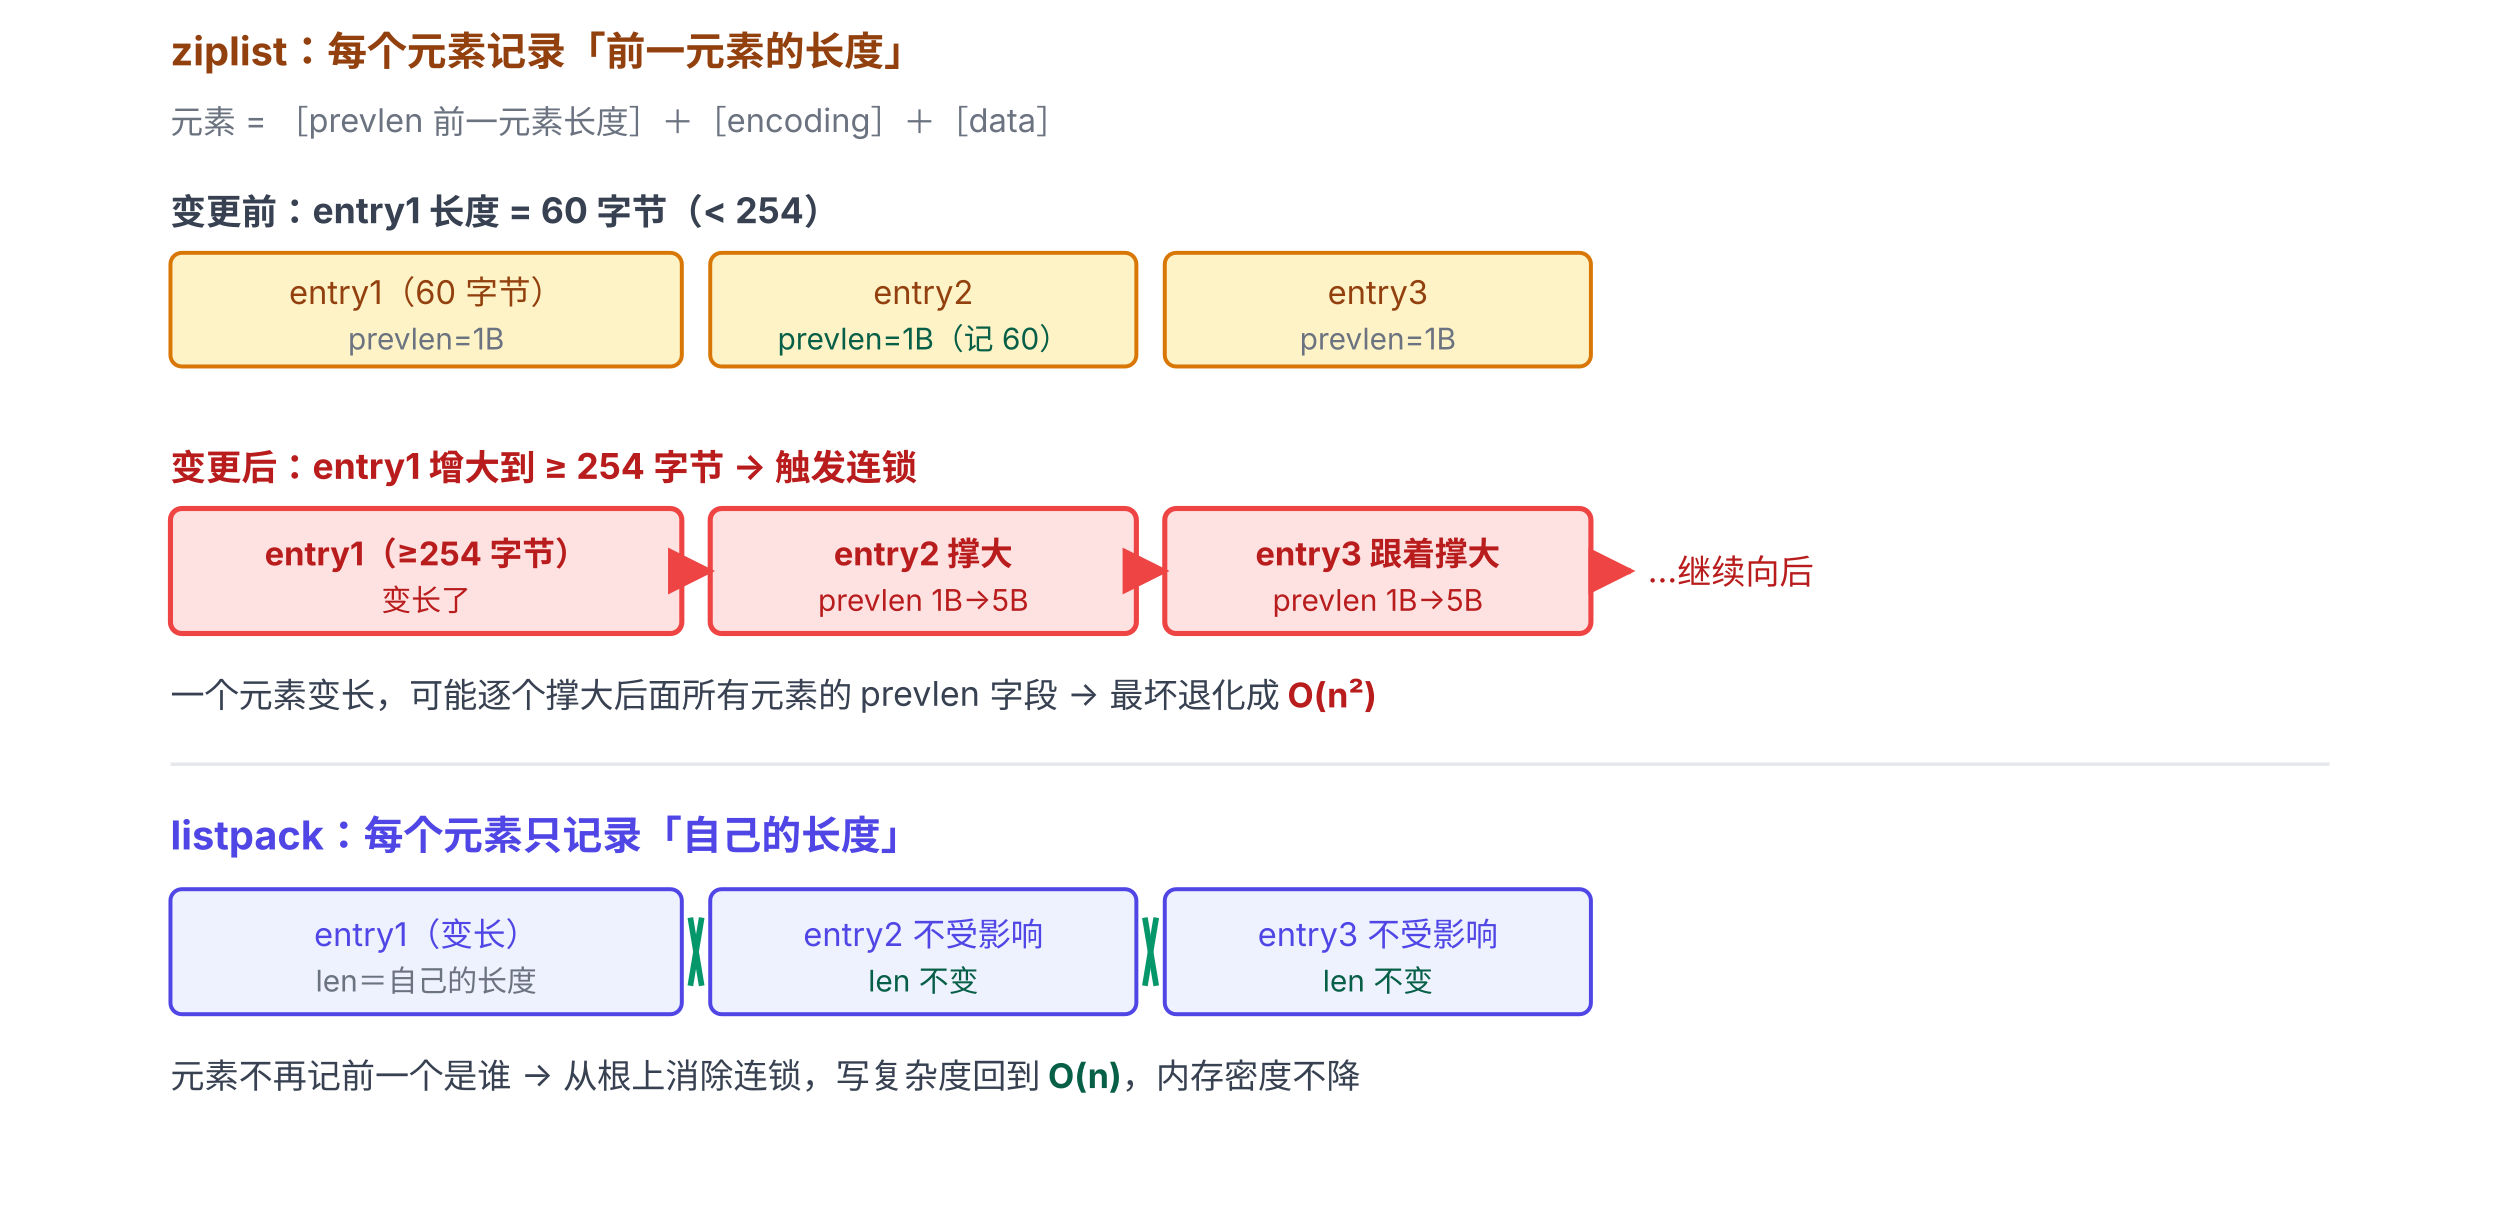
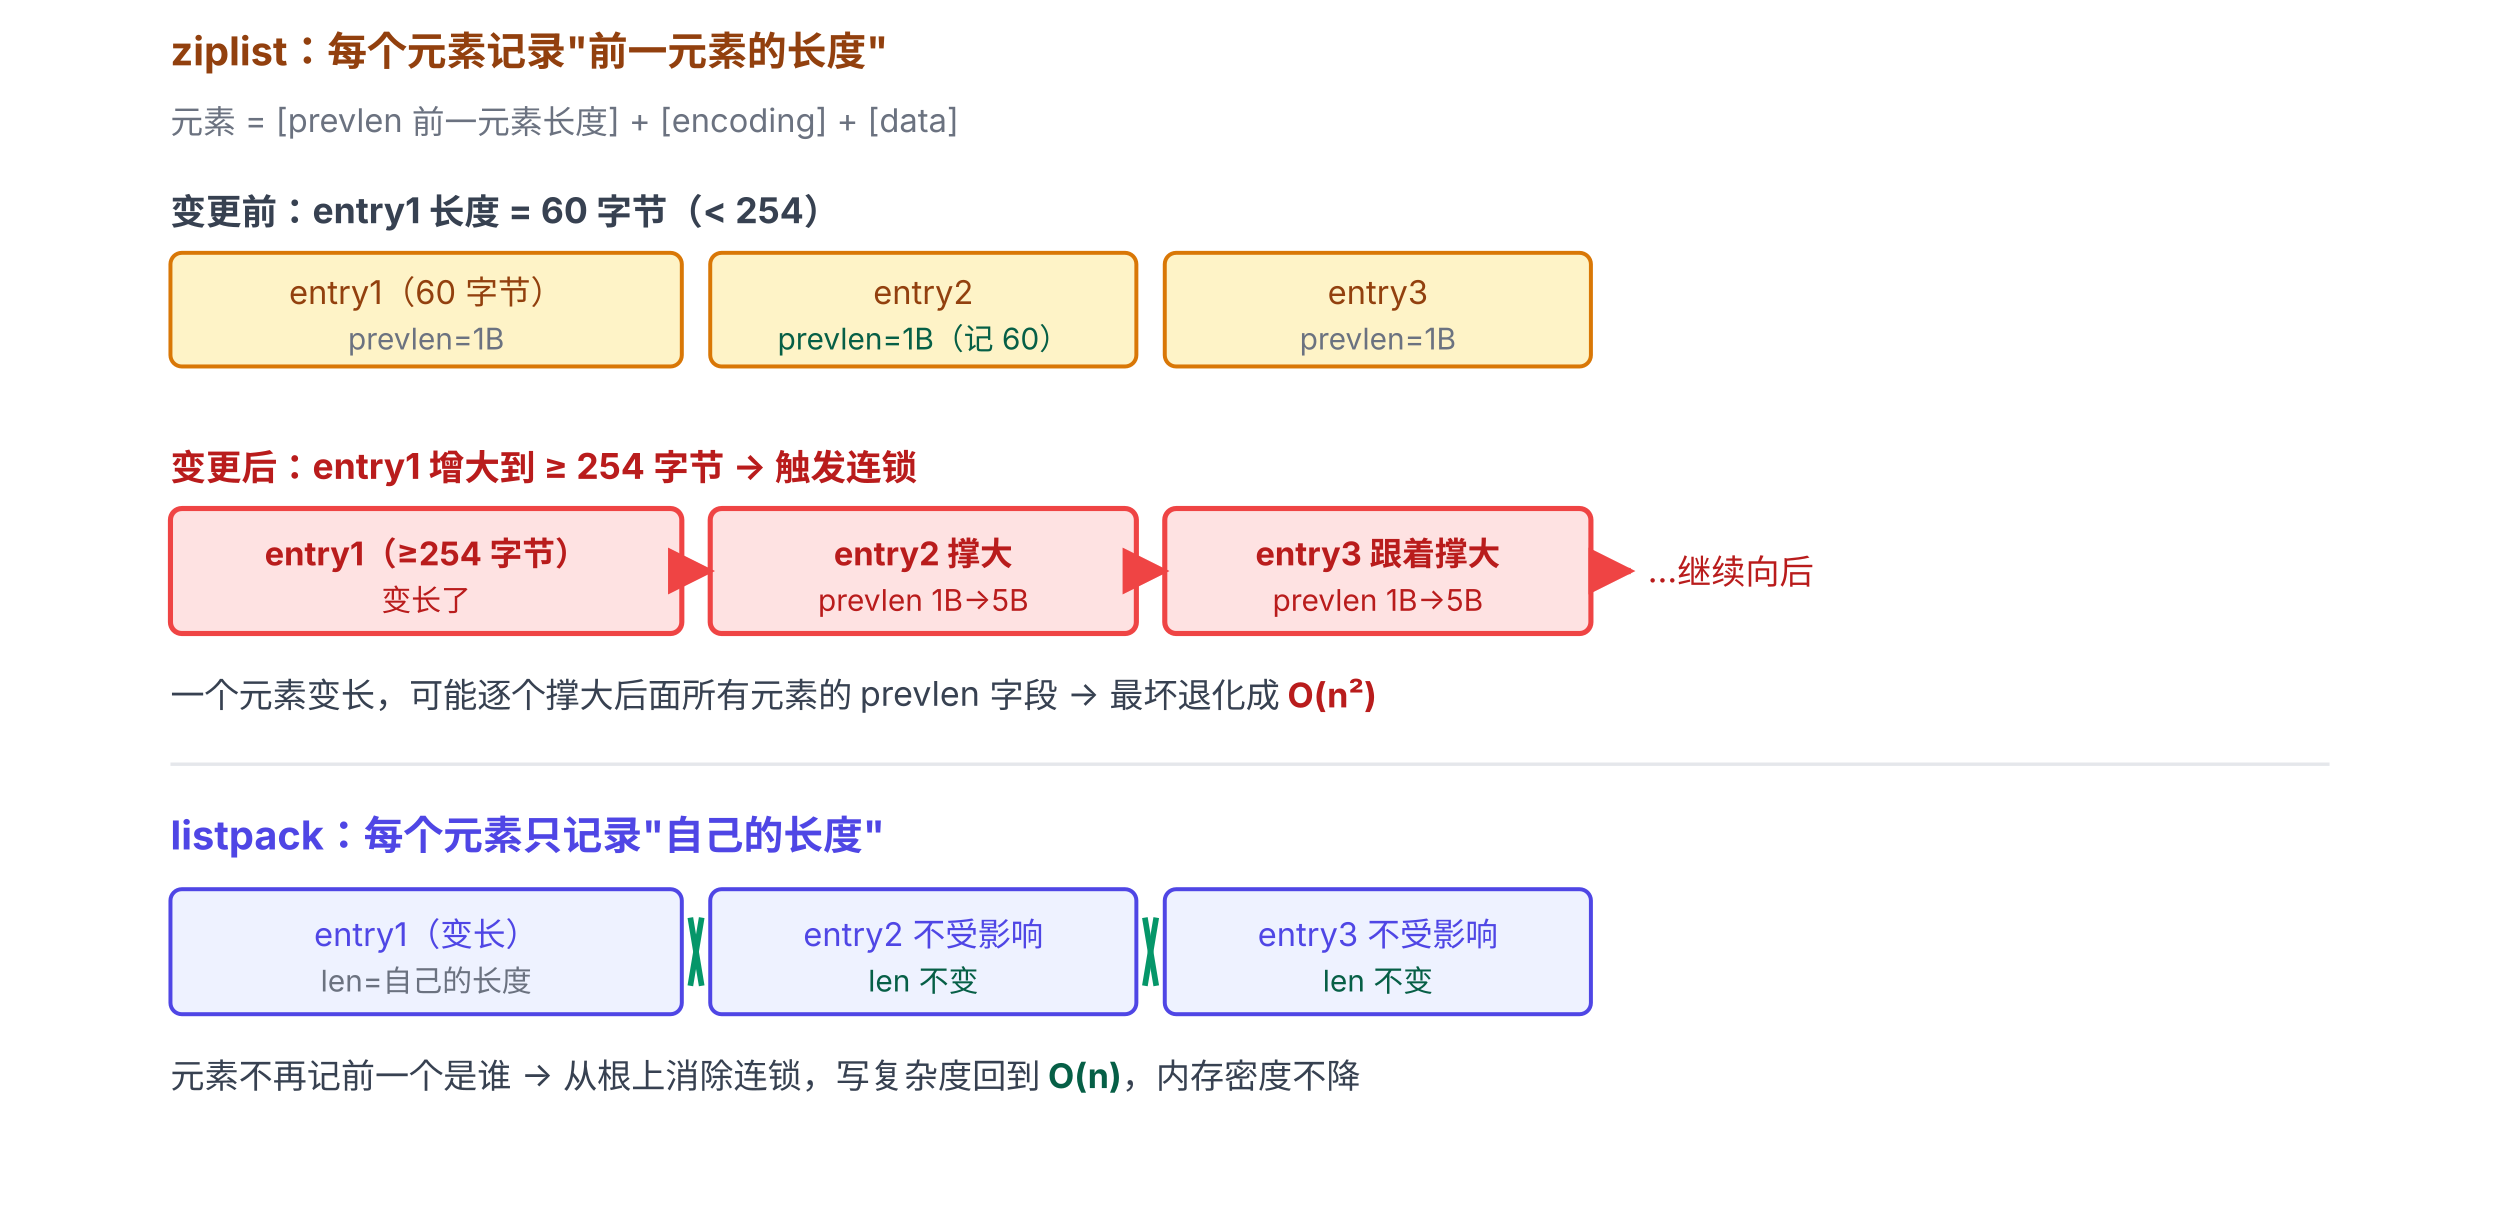
<svg xmlns="http://www.w3.org/2000/svg" viewBox="0 43 880 427" font-family="system-ui, -apple-system, 'PingFang SC', 'Microsoft YaHei', sans-serif">
  <defs>
    <marker id="arrow-red" viewBox="0 0 10 10" refX="9" refY="5" markerWidth="7.5" markerHeight="7.5" orient="auto-start-reverse">
      <path d="M0,0 L10,5 L0,10 z" fill="#EF4444" />
    </marker>
  </defs>
-   <text x="60" y="66" font-size="14" font-weight="700" fill="#92400E">ziplist：每个元素记录「前一元素的长度」</text>
-   <text x="60" y="90" font-size="11.5" fill="#6B7280">元素 = ［prevlen 前一元素长度］＋［encoding］＋［data］</text>
+   <text x="60" y="66" font-size="14" font-weight="700" fill="#92400E">ziplist：每个元素记录"前一元素的长度"</text>
+   <text x="60" y="90" font-size="11.5" fill="#6B7280">元素 = [prevlen 前一元素长度] + [encoding] + [data]</text>
  <text x="60" y="122" font-size="12.5" font-weight="700" fill="#374151">变更前：entry1 长度 = 60 字节（&lt; 254）</text>
  <rect x="60" y="132" width="180" height="40" rx="4" fill="#FEF3C7" stroke="#D97706" stroke-width="1.4" />
  <text x="150" y="150" text-anchor="middle" font-size="11.5" fill="#92400E">entry1（60 字节）</text>
  <text x="150" y="166" text-anchor="middle" font-size="10.5" fill="#6B7280">prevlen=1B</text>
  <rect x="250" y="132" width="150" height="40" rx="4" fill="#FEF3C7" stroke="#D97706" stroke-width="1.4" />
  <text x="325" y="150" text-anchor="middle" font-size="11.5" fill="#92400E">entry2</text>
  <text x="325" y="166" text-anchor="middle" font-size="10.5" fill="#065F46">prevlen=1B（记 60）</text>
  <rect x="410" y="132" width="150" height="40" rx="4" fill="#FEF3C7" stroke="#D97706" stroke-width="1.4" />
  <text x="485" y="150" text-anchor="middle" font-size="11.5" fill="#92400E">entry3</text>
  <text x="485" y="166" text-anchor="middle" font-size="10.5" fill="#6B7280">prevlen=1B</text>
  <text x="60" y="212" font-size="12.5" font-weight="700" fill="#B91C1C">变更后：entry1 增大到 ≥ 254 字节 → 触发连锁</text>
  <rect x="60" y="222" width="180" height="44" rx="4" fill="#FEE2E2" stroke="#EF4444" stroke-width="1.8" />
  <text x="150" y="242" text-anchor="middle" font-size="11.5" font-weight="700" fill="#B91C1C">entry1（≥254 字节）</text>
  <text x="150" y="258" text-anchor="middle" font-size="10.5" fill="#B91C1C">变长了</text>
  <rect x="250" y="222" width="150" height="44" rx="4" fill="#FEE2E2" stroke="#EF4444" stroke-width="1.8" />
  <text x="325" y="242" text-anchor="middle" font-size="11.5" font-weight="700" fill="#B91C1C">entry2 撑大</text>
  <text x="325" y="258" text-anchor="middle" font-size="10.5" fill="#B91C1C">prevlen 1B→5B</text>
  <rect x="410" y="222" width="150" height="44" rx="4" fill="#FEE2E2" stroke="#EF4444" stroke-width="1.8" />
  <text x="485" y="242" text-anchor="middle" font-size="11.5" font-weight="700" fill="#B91C1C">entry3 跟着撑大</text>
  <text x="485" y="258" text-anchor="middle" font-size="10.5" fill="#B91C1C">prevlen 1B→5B</text>
  <text x="580" y="248" font-size="12" fill="#B91C1C">…继续向后</text>
  <line x1="240" y1="244" x2="250" y2="244" stroke="#EF4444" stroke-width="2.2" marker-end="url(#arrow-red)" />
  <line x1="400" y1="244" x2="410" y2="244" stroke="#EF4444" stroke-width="2.2" marker-end="url(#arrow-red)" />
  <line x1="560" y1="244" x2="574" y2="244" stroke="#EF4444" stroke-width="2.2" marker-end="url(#arrow-red)" />
  <text x="60" y="292" font-size="12" fill="#374151">一个元素变长，可能逐个撑大后面所有元素的 prevlen 字段 → 最坏退化成 <tspan font-weight="700" fill="#B91C1C">O(n²)</tspan>
  </text>
  <line x1="60" y1="312" x2="820" y2="312" stroke="#E5E7EB" stroke-width="1.2" />
-   <text x="60" y="342" font-size="14" font-weight="700" fill="#4F46E5">listpack：每个元素只记录「自己的长度」</text>
+   <text x="60" y="342" font-size="14" font-weight="700" fill="#4F46E5">listpack：每个元素只记录"自己的长度"</text>
  <rect x="60" y="356" width="180" height="44" rx="4" fill="#EEF2FF" stroke="#4F46E5" stroke-width="1.4" />
  <text x="150" y="376" text-anchor="middle" font-size="11.5" fill="#4F46E5">entry1（变长）</text>
-   <text x="150" y="392" text-anchor="middle" font-size="10.5" fill="#6B7280">len＝自己的长度</text>
+   <text x="150" y="392" text-anchor="middle" font-size="10.5" fill="#6B7280">len=自己的长度</text>
  <rect x="250" y="356" width="150" height="44" rx="4" fill="#EEF2FF" stroke="#4F46E5" stroke-width="1.4" />
  <text x="325" y="376" text-anchor="middle" font-size="11.5" fill="#4F46E5">entry2 不受影响</text>
  <text x="325" y="392" text-anchor="middle" font-size="10.5" fill="#065F46">len 不变</text>
  <rect x="410" y="356" width="150" height="44" rx="4" fill="#EEF2FF" stroke="#4F46E5" stroke-width="1.4" />
  <text x="485" y="376" text-anchor="middle" font-size="11.5" fill="#4F46E5">entry3 不受影响</text>
  <text x="485" y="392" text-anchor="middle" font-size="10.5" fill="#065F46">len 不变</text>
  <line x1="243" y1="366" x2="247" y2="390" stroke="#059669" stroke-width="2" />
  <line x1="247" y1="366" x2="243" y2="390" stroke="#059669" stroke-width="2" />
  <line x1="403" y1="366" x2="407" y2="390" stroke="#059669" stroke-width="2" />
  <line x1="407" y1="366" x2="403" y2="390" stroke="#059669" stroke-width="2" />
  <text x="60" y="426" font-size="12" fill="#374151">元素不再记前一个是谁 → 从根上消除连锁，写复杂度回到 <tspan font-weight="700" fill="#065F46">O(n)</tspan>，内存密度不降</text>
</svg>
